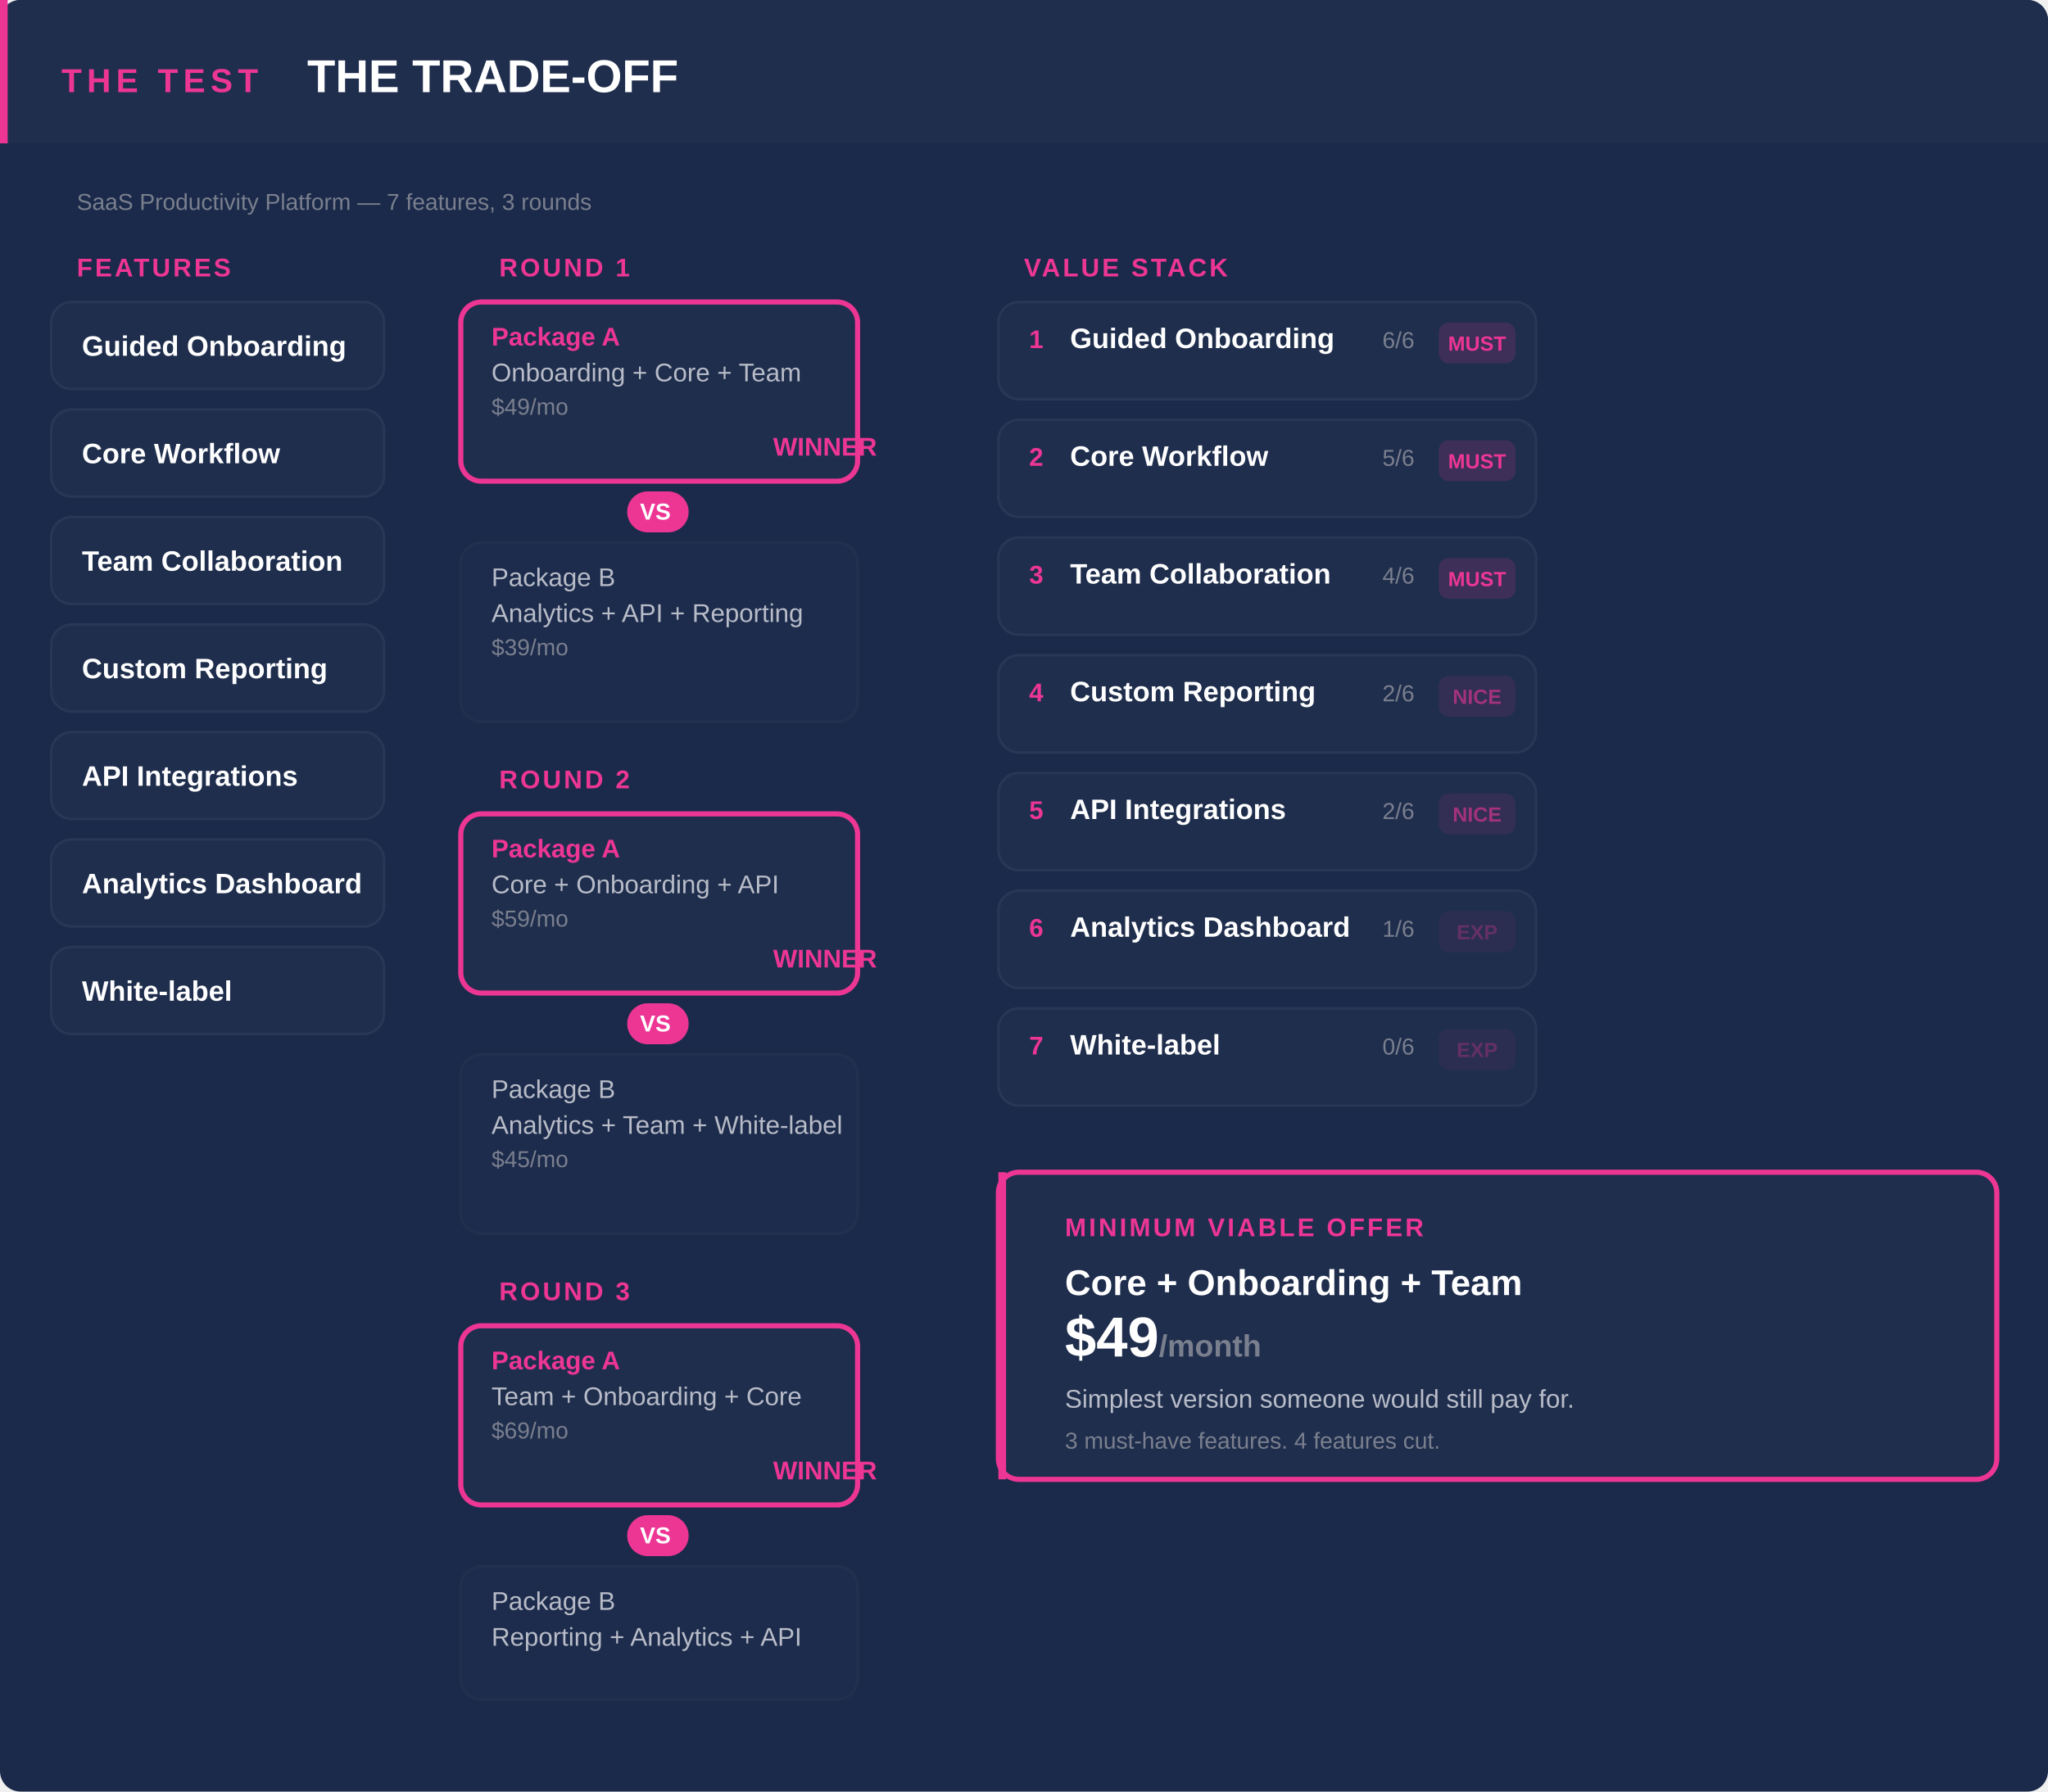
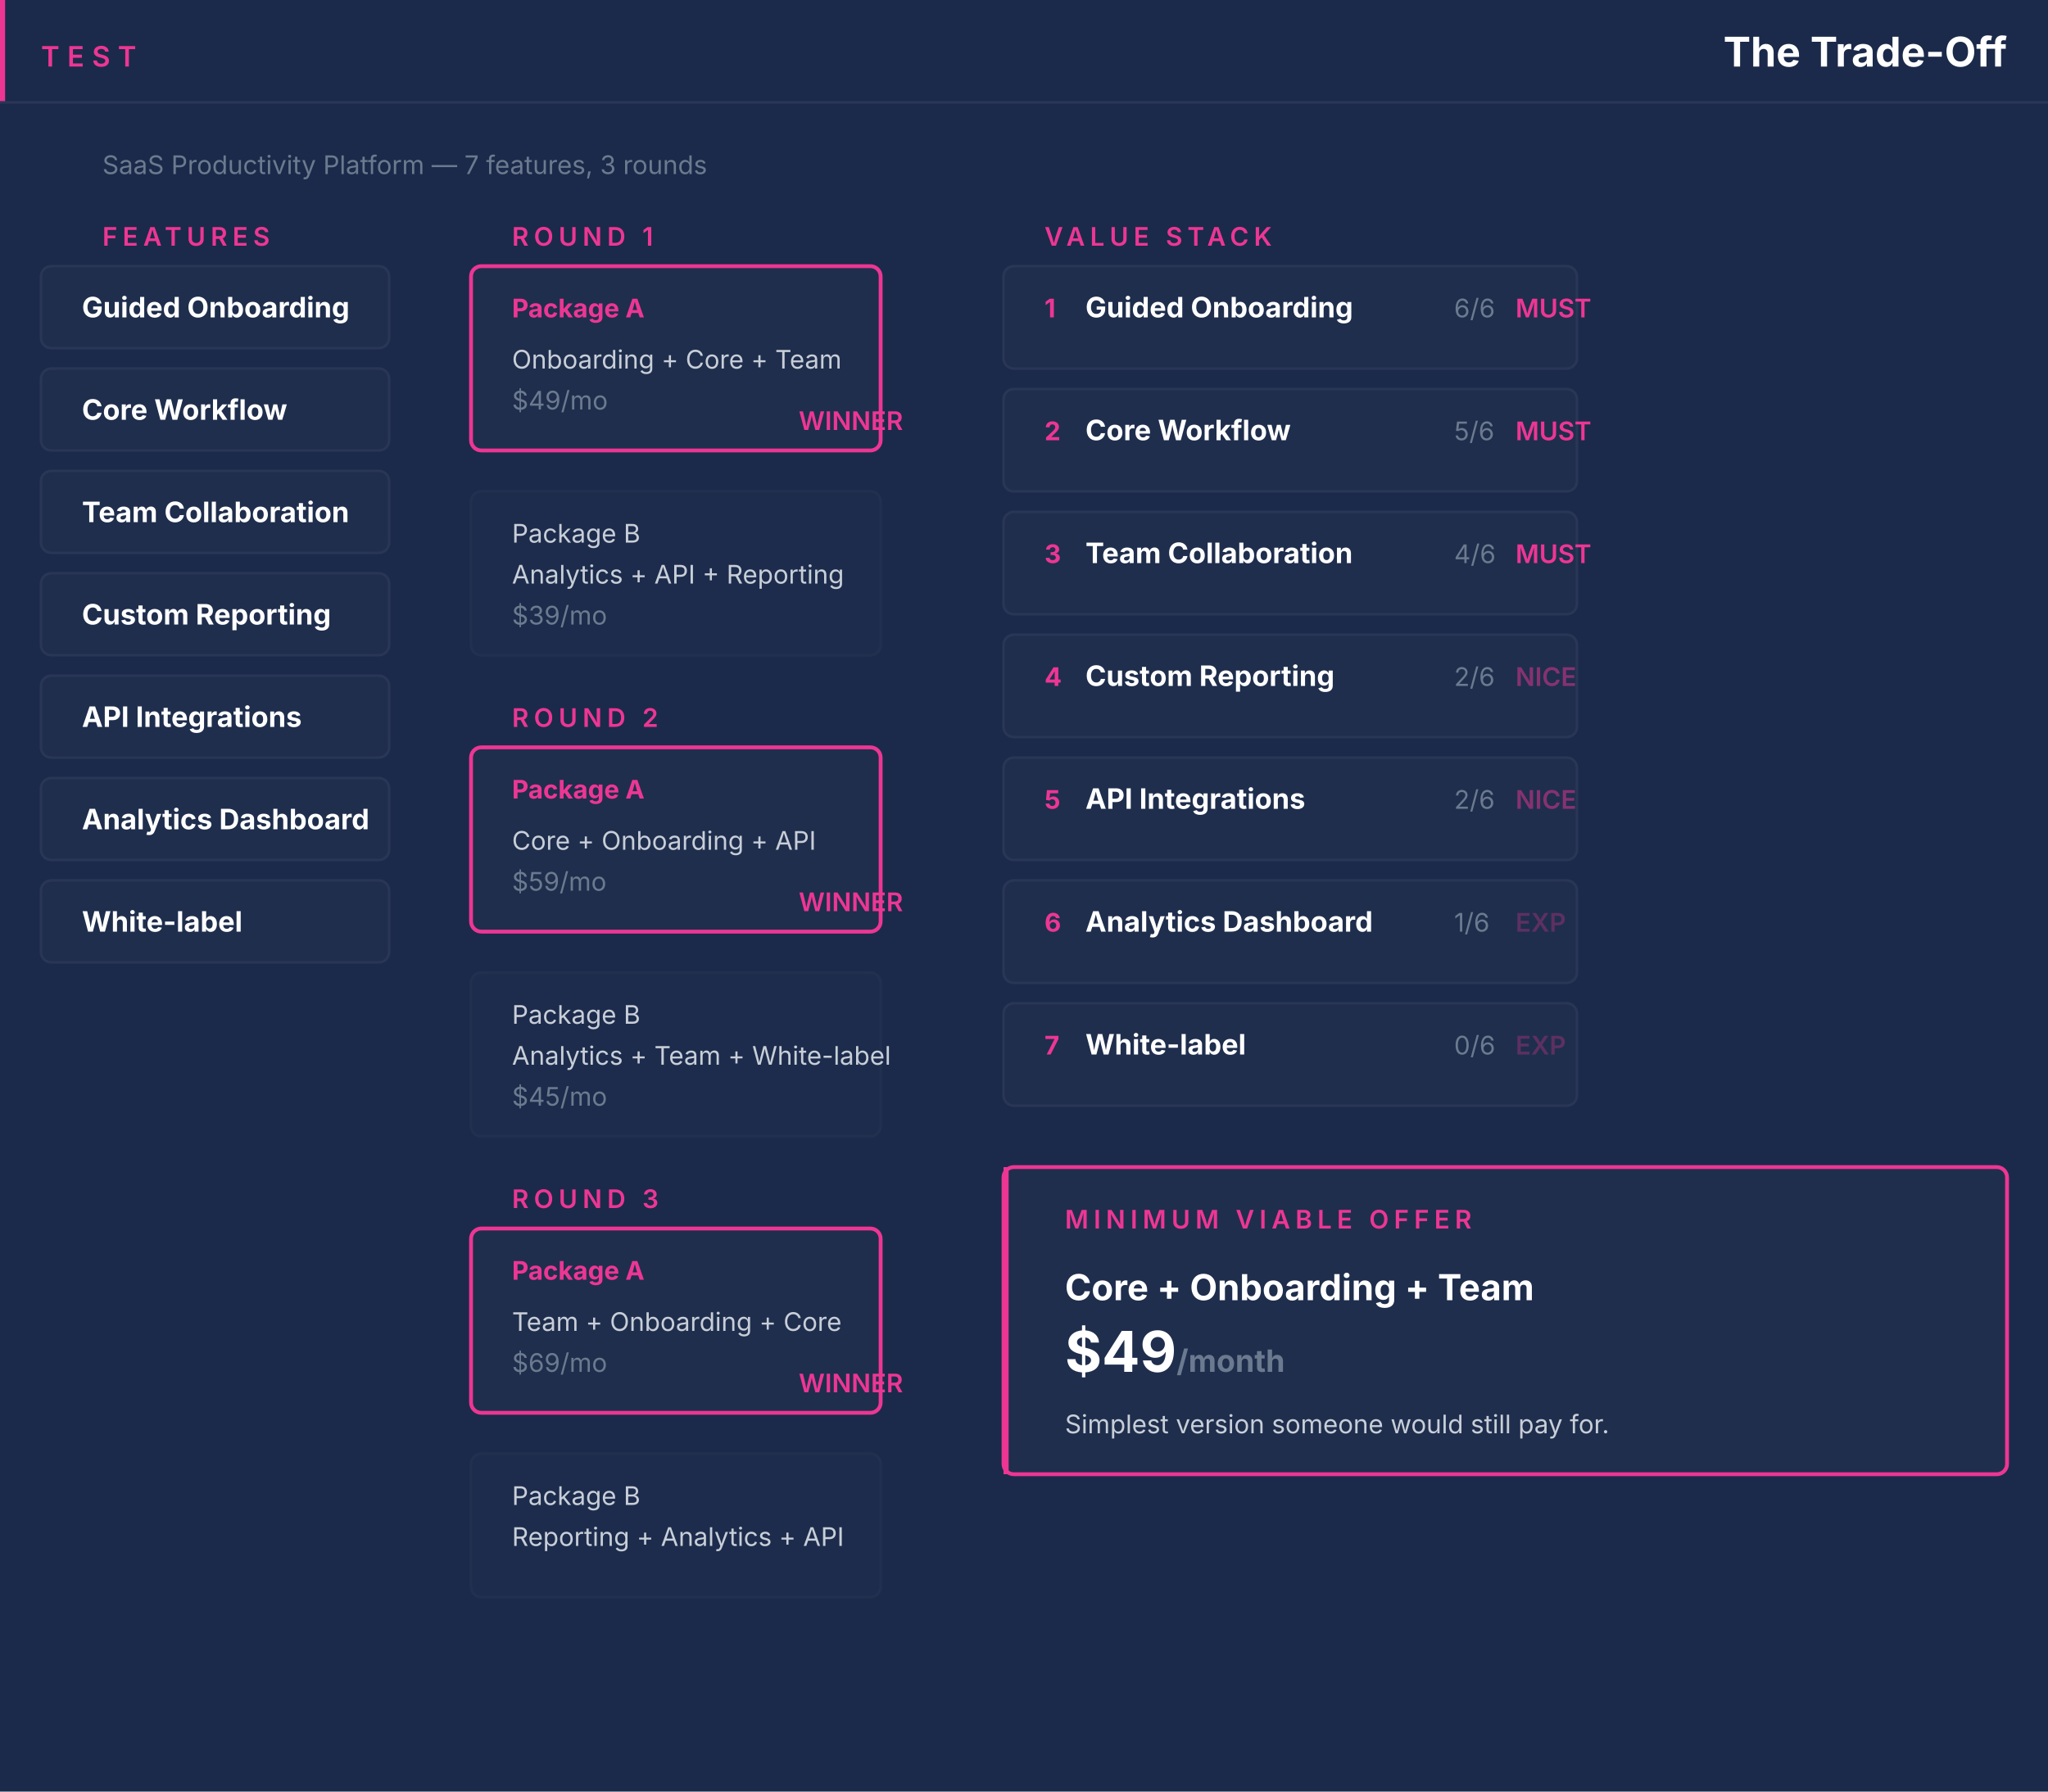
<svg xmlns="http://www.w3.org/2000/svg" width="800" height="700" viewBox="0 0 800 700">
  <defs>
-     <style>text { font-family: Arial, sans-serif; }</style>
+     <style>text { font-family: 'Inter', 'Helvetica Neue', Arial, sans-serif; }</style>
  </defs>
-   <rect width="800" height="700" fill="#1B2A4A" rx="8" />
-   <rect x="0" y="0" width="800" height="56" fill="#1F2E4D" rx="8" />
-   <rect x="0" y="48" width="800" height="8" fill="#1F2E4D" />
-   <rect x="0" y="0" width="3" height="56" fill="#ED3694" />
-   <text x="24" y="36" fill="#ED3694" font-size="13" font-weight="bold" letter-spacing="2">THE TEST</text>
-   <text x="120" y="36" fill="#FFFFFF" font-size="18" font-weight="bold">THE TRADE-OFF</text>
-   <text x="30" y="82" fill="#7A7F8E" font-size="9">SaaS Productivity Platform — 7 features, 3 rounds</text>
-   <text x="30" y="108" fill="#ED3694" font-size="10" font-weight="bold" letter-spacing="1">FEATURES</text>
-   <rect x="20" y="118" width="130" height="34" rx="8" fill="#1F2E4D" stroke="#2A3656" stroke-width="1" />
-   <text x="32" y="139" fill="#FFFFFF" font-size="11" font-weight="bold">Guided Onboarding</text>
-   <rect x="20" y="160" width="130" height="34" rx="8" fill="#1F2E4D" stroke="#2A3656" stroke-width="1" />
-   <text x="32" y="181" fill="#FFFFFF" font-size="11" font-weight="bold">Core Workflow</text>
-   <rect x="20" y="202" width="130" height="34" rx="8" fill="#1F2E4D" stroke="#2A3656" stroke-width="1" />
-   <text x="32" y="223" fill="#FFFFFF" font-size="11" font-weight="bold">Team Collaboration</text>
-   <rect x="20" y="244" width="130" height="34" rx="8" fill="#1F2E4D" stroke="#2A3656" stroke-width="1" />
-   <text x="32" y="265" fill="#FFFFFF" font-size="11" font-weight="bold">Custom Reporting</text>
-   <rect x="20" y="286" width="130" height="34" rx="8" fill="#1F2E4D" stroke="#2A3656" stroke-width="1" />
-   <text x="32" y="307" fill="#FFFFFF" font-size="11" font-weight="bold">API Integrations</text>
-   <rect x="20" y="328" width="130" height="34" rx="8" fill="#1F2E4D" stroke="#2A3656" stroke-width="1" />
-   <text x="32" y="349" fill="#FFFFFF" font-size="11" font-weight="bold">Analytics Dashboard</text>
-   <rect x="20" y="370" width="130" height="34" rx="8" fill="#1F2E4D" stroke="#2A3656" stroke-width="1" />
-   <text x="32" y="391" fill="#FFFFFF" font-size="11" font-weight="bold">White-label</text>
-   <text x="195" y="108" fill="#ED3694" font-size="10" font-weight="bold" letter-spacing="1">ROUND 1</text>
-   <rect x="180" y="118" width="155" height="70" rx="8" fill="#1F2E4D" stroke="#ED3694" stroke-width="2" />
-   <text x="192" y="135" fill="#ED3694" font-size="10" font-weight="bold">Package A</text>
-   <text x="192" y="149" fill="#B8BCC8" font-size="10">Onboarding + Core + Team</text>
-   <text x="192" y="162" fill="#7A7F8E" font-size="9">$49/mo</text>
-   <text x="302" y="178" fill="#ED3694" font-size="10" font-weight="bold">WINNER</text>
-   <rect x="245" y="192" width="24" height="16" rx="8" fill="#ED3694" />
-   <text x="250" y="203" fill="#FFFFFF" font-size="9" font-weight="bold">VS</text>
-   <rect x="180" y="212" width="155" height="70" rx="8" fill="#1F2E4D" stroke="#2A3656" stroke-width="1" opacity="0.5" />
-   <text x="192" y="229" fill="#B8BCC8" font-size="10">Package B</text>
-   <text x="192" y="243" fill="#B8BCC8" font-size="10">Analytics + API + Reporting</text>
-   <text x="192" y="256" fill="#7A7F8E" font-size="9">$39/mo</text>
-   <text x="195" y="308" fill="#ED3694" font-size="10" font-weight="bold" letter-spacing="1">ROUND 2</text>
-   <rect x="180" y="318" width="155" height="70" rx="8" fill="#1F2E4D" stroke="#ED3694" stroke-width="2" />
-   <text x="192" y="335" fill="#ED3694" font-size="10" font-weight="bold">Package A</text>
-   <text x="192" y="349" fill="#B8BCC8" font-size="10">Core + Onboarding + API</text>
-   <text x="192" y="362" fill="#7A7F8E" font-size="9">$59/mo</text>
-   <text x="302" y="378" fill="#ED3694" font-size="10" font-weight="bold">WINNER</text>
-   <rect x="245" y="392" width="24" height="16" rx="8" fill="#ED3694" />
-   <text x="250" y="403" fill="#FFFFFF" font-size="9" font-weight="bold">VS</text>
-   <rect x="180" y="412" width="155" height="70" rx="8" fill="#1F2E4D" stroke="#2A3656" stroke-width="1" opacity="0.5" />
-   <text x="192" y="429" fill="#B8BCC8" font-size="10">Package B</text>
-   <text x="192" y="443" fill="#B8BCC8" font-size="10">Analytics + Team + White-label</text>
-   <text x="192" y="456" fill="#7A7F8E" font-size="9">$45/mo</text>
-   <text x="195" y="508" fill="#ED3694" font-size="10" font-weight="bold" letter-spacing="1">ROUND 3</text>
-   <rect x="180" y="518" width="155" height="70" rx="8" fill="#1F2E4D" stroke="#ED3694" stroke-width="2" />
-   <text x="192" y="535" fill="#ED3694" font-size="10" font-weight="bold">Package A</text>
-   <text x="192" y="549" fill="#B8BCC8" font-size="10">Team + Onboarding + Core</text>
-   <text x="192" y="562" fill="#7A7F8E" font-size="9">$69/mo</text>
-   <text x="302" y="578" fill="#ED3694" font-size="10" font-weight="bold">WINNER</text>
-   <rect x="245" y="592" width="24" height="16" rx="8" fill="#ED3694" />
-   <text x="250" y="603" fill="#FFFFFF" font-size="9" font-weight="bold">VS</text>
-   <rect x="180" y="612" width="155" height="52" rx="8" fill="#1F2E4D" stroke="#2A3656" stroke-width="1" opacity="0.5" />
-   <text x="192" y="629" fill="#B8BCC8" font-size="10">Package B</text>
-   <text x="192" y="643" fill="#B8BCC8" font-size="10">Reporting + Analytics + API</text>
-   <text x="400" y="108" fill="#ED3694" font-size="10" font-weight="bold" letter-spacing="1">VALUE STACK</text>
-   <rect x="390" y="118" width="210" height="38" rx="8" fill="#1F2E4D" stroke="#2A3656" stroke-width="1" />
-   <text x="402" y="136" fill="#ED3694" font-size="10" font-weight="bold">1</text>
-   <text x="418" y="136" fill="#FFFFFF" font-size="11" font-weight="bold">Guided Onboarding</text>
-   <text x="540" y="136" fill="#7A7F8E" font-size="9">6/6</text>
-   <rect x="562" y="126" width="30" height="16" rx="4" fill="rgba(237,54,148,0.15)" />
-   <text x="577" y="137" fill="#ED3694" font-size="8" font-weight="bold" text-anchor="middle">MUST</text>
-   <rect x="390" y="164" width="210" height="38" rx="8" fill="#1F2E4D" stroke="#2A3656" stroke-width="1" />
-   <text x="402" y="182" fill="#ED3694" font-size="10" font-weight="bold">2</text>
-   <text x="418" y="182" fill="#FFFFFF" font-size="11" font-weight="bold">Core Workflow</text>
-   <text x="540" y="182" fill="#7A7F8E" font-size="9">5/6</text>
-   <rect x="562" y="172" width="30" height="16" rx="4" fill="rgba(237,54,148,0.15)" />
-   <text x="577" y="183" fill="#ED3694" font-size="8" font-weight="bold" text-anchor="middle">MUST</text>
-   <rect x="390" y="210" width="210" height="38" rx="8" fill="#1F2E4D" stroke="#2A3656" stroke-width="1" />
-   <text x="402" y="228" fill="#ED3694" font-size="10" font-weight="bold">3</text>
-   <text x="418" y="228" fill="#FFFFFF" font-size="11" font-weight="bold">Team Collaboration</text>
-   <text x="540" y="228" fill="#7A7F8E" font-size="9">4/6</text>
-   <rect x="562" y="218" width="30" height="16" rx="4" fill="rgba(237,54,148,0.15)" />
-   <text x="577" y="229" fill="#ED3694" font-size="8" font-weight="bold" text-anchor="middle">MUST</text>
-   <rect x="390" y="256" width="210" height="38" rx="8" fill="#1F2E4D" stroke="#2A3656" stroke-width="1" />
-   <text x="402" y="274" fill="#ED3694" font-size="10" font-weight="bold">4</text>
-   <text x="418" y="274" fill="#FFFFFF" font-size="11" font-weight="bold">Custom Reporting</text>
-   <text x="540" y="274" fill="#7A7F8E" font-size="9">2/6</text>
-   <rect x="562" y="264" width="30" height="16" rx="4" fill="rgba(237,54,148,0.1)" />
-   <text x="577" y="275" fill="#ED3694" font-size="8" font-weight="bold" text-anchor="middle" opacity="0.6">NICE</text>
-   <rect x="390" y="302" width="210" height="38" rx="8" fill="#1F2E4D" stroke="#2A3656" stroke-width="1" />
-   <text x="402" y="320" fill="#ED3694" font-size="10" font-weight="bold">5</text>
-   <text x="418" y="320" fill="#FFFFFF" font-size="11" font-weight="bold">API Integrations</text>
-   <text x="540" y="320" fill="#7A7F8E" font-size="9">2/6</text>
-   <rect x="562" y="310" width="30" height="16" rx="4" fill="rgba(237,54,148,0.1)" />
-   <text x="577" y="321" fill="#ED3694" font-size="8" font-weight="bold" text-anchor="middle" opacity="0.6">NICE</text>
-   <rect x="390" y="348" width="210" height="38" rx="8" fill="#1F2E4D" stroke="#2A3656" stroke-width="1" />
-   <text x="402" y="366" fill="#ED3694" font-size="10" font-weight="bold">6</text>
-   <text x="418" y="366" fill="#FFFFFF" font-size="11" font-weight="bold">Analytics Dashboard</text>
-   <text x="540" y="366" fill="#7A7F8E" font-size="9">1/6</text>
-   <rect x="562" y="356" width="30" height="16" rx="4" fill="rgba(237,54,148,0.06)" />
-   <text x="577" y="367" fill="#ED3694" font-size="8" font-weight="bold" text-anchor="middle" opacity="0.3">EXP</text>
-   <rect x="390" y="394" width="210" height="38" rx="8" fill="#1F2E4D" stroke="#2A3656" stroke-width="1" />
-   <text x="402" y="412" fill="#ED3694" font-size="10" font-weight="bold">7</text>
-   <text x="418" y="412" fill="#FFFFFF" font-size="11" font-weight="bold">White-label</text>
-   <text x="540" y="412" fill="#7A7F8E" font-size="9">0/6</text>
-   <rect x="562" y="402" width="30" height="16" rx="4" fill="rgba(237,54,148,0.06)" />
-   <text x="577" y="413" fill="#ED3694" font-size="8" font-weight="bold" text-anchor="middle" opacity="0.3">EXP</text>
-   <rect x="390" y="458" width="390" height="120" rx="8" fill="#1F2E4D" stroke="#ED3694" stroke-width="2" />
-   <rect x="390" y="458" width="3" height="120" fill="#ED3694" />
-   <text x="416" y="483" fill="#ED3694" font-size="10" font-weight="bold" letter-spacing="1">MINIMUM VIABLE OFFER</text>
-   <text x="416" y="506" fill="#FFFFFF" font-size="14" font-weight="bold">Core + Onboarding + Team</text>
-   <text x="416" y="530" fill="#FFFFFF" font-size="22" font-weight="bold">$49<tspan font-size="12" fill="#7A7F8E">/month</tspan>
+   <rect width="800" height="700" fill="#1B2A4A" />
+   <rect x="0" y="0" width="2" height="40" fill="#ED3694" />
+   <text x="16" y="26" fill="#ED3694" font-size="11" font-weight="600" letter-spacing="3">TEST</text>
+   <text x="784" y="26" fill="#FFFFFF" font-size="16" font-weight="700" text-anchor="end">The Trade-Off</text>
+   <line x1="0" y1="40" x2="800" y2="40" stroke="#2A3656" stroke-width="1" />
+   <text x="40" y="68" fill="#6B7A8E" font-size="10">SaaS Productivity Platform — 7 features, 3 rounds</text>
+   <text x="40" y="96" fill="#ED3694" font-size="10" font-weight="600" letter-spacing="2">FEATURES</text>
+   <rect x="16" y="104" width="136" height="32" rx="4" fill="#1F2E4D" stroke="#2A3656" stroke-width="1" />
+   <text x="32" y="124" fill="#FFFFFF" font-size="11" font-weight="700">Guided Onboarding</text>
+   <rect x="16" y="144" width="136" height="32" rx="4" fill="#1F2E4D" stroke="#2A3656" stroke-width="1" />
+   <text x="32" y="164" fill="#FFFFFF" font-size="11" font-weight="700">Core Workflow</text>
+   <rect x="16" y="184" width="136" height="32" rx="4" fill="#1F2E4D" stroke="#2A3656" stroke-width="1" />
+   <text x="32" y="204" fill="#FFFFFF" font-size="11" font-weight="700">Team Collaboration</text>
+   <rect x="16" y="224" width="136" height="32" rx="4" fill="#1F2E4D" stroke="#2A3656" stroke-width="1" />
+   <text x="32" y="244" fill="#FFFFFF" font-size="11" font-weight="700">Custom Reporting</text>
+   <rect x="16" y="264" width="136" height="32" rx="4" fill="#1F2E4D" stroke="#2A3656" stroke-width="1" />
+   <text x="32" y="284" fill="#FFFFFF" font-size="11" font-weight="700">API Integrations</text>
+   <rect x="16" y="304" width="136" height="32" rx="4" fill="#1F2E4D" stroke="#2A3656" stroke-width="1" />
+   <text x="32" y="324" fill="#FFFFFF" font-size="11" font-weight="700">Analytics Dashboard</text>
+   <rect x="16" y="344" width="136" height="32" rx="4" fill="#1F2E4D" stroke="#2A3656" stroke-width="1" />
+   <text x="32" y="364" fill="#FFFFFF" font-size="11" font-weight="700">White-label</text>
+   <text x="200" y="96" fill="#ED3694" font-size="10" font-weight="600" letter-spacing="2">ROUND 1</text>
+   <rect x="184" y="104" width="160" height="72" rx="4" fill="#1F2E4D" stroke="#ED3694" stroke-width="1.5" />
+   <text x="200" y="124" fill="#ED3694" font-size="10" font-weight="700">Package A</text>
+   <text x="200" y="144" fill="#C8CED8" font-size="10">Onboarding + Core + Team</text>
+   <text x="200" y="160" fill="#6B7A8E" font-size="10">$49/mo</text>
+   <text x="312" y="168" fill="#ED3694" font-size="10" font-weight="600">WINNER</text>
+   <rect x="184" y="192" width="160" height="64" rx="4" fill="#1F2E4D" stroke="#2A3656" stroke-width="1" opacity="0.5" />
+   <text x="200" y="212" fill="#C8CED8" font-size="10">Package B</text>
+   <text x="200" y="228" fill="#C8CED8" font-size="10">Analytics + API + Reporting</text>
+   <text x="200" y="244" fill="#6B7A8E" font-size="10">$39/mo</text>
+   <text x="200" y="284" fill="#ED3694" font-size="10" font-weight="600" letter-spacing="2">ROUND 2</text>
+   <rect x="184" y="292" width="160" height="72" rx="4" fill="#1F2E4D" stroke="#ED3694" stroke-width="1.5" />
+   <text x="200" y="312" fill="#ED3694" font-size="10" font-weight="700">Package A</text>
+   <text x="200" y="332" fill="#C8CED8" font-size="10">Core + Onboarding + API</text>
+   <text x="200" y="348" fill="#6B7A8E" font-size="10">$59/mo</text>
+   <text x="312" y="356" fill="#ED3694" font-size="10" font-weight="600">WINNER</text>
+   <rect x="184" y="380" width="160" height="64" rx="4" fill="#1F2E4D" stroke="#2A3656" stroke-width="1" opacity="0.5" />
+   <text x="200" y="400" fill="#C8CED8" font-size="10">Package B</text>
+   <text x="200" y="416" fill="#C8CED8" font-size="10">Analytics + Team + White-label</text>
+   <text x="200" y="432" fill="#6B7A8E" font-size="10">$45/mo</text>
+   <text x="200" y="472" fill="#ED3694" font-size="10" font-weight="600" letter-spacing="2">ROUND 3</text>
+   <rect x="184" y="480" width="160" height="72" rx="4" fill="#1F2E4D" stroke="#ED3694" stroke-width="1.5" />
+   <text x="200" y="500" fill="#ED3694" font-size="10" font-weight="700">Package A</text>
+   <text x="200" y="520" fill="#C8CED8" font-size="10">Team + Onboarding + Core</text>
+   <text x="200" y="536" fill="#6B7A8E" font-size="10">$69/mo</text>
+   <text x="312" y="544" fill="#ED3694" font-size="10" font-weight="600">WINNER</text>
+   <rect x="184" y="568" width="160" height="56" rx="4" fill="#1F2E4D" stroke="#2A3656" stroke-width="1" opacity="0.5" />
+   <text x="200" y="588" fill="#C8CED8" font-size="10">Package B</text>
+   <text x="200" y="604" fill="#C8CED8" font-size="10">Reporting + Analytics + API</text>
+   <text x="408" y="96" fill="#ED3694" font-size="10" font-weight="600" letter-spacing="2">VALUE STACK</text>
+   <rect x="392" y="104" width="224" height="40" rx="4" fill="#1F2E4D" stroke="#2A3656" stroke-width="1" />
+   <text x="408" y="124" fill="#ED3694" font-size="10" font-weight="700">1</text>
+   <text x="424" y="124" fill="#FFFFFF" font-size="11" font-weight="700">Guided Onboarding</text>
+   <text x="568" y="124" fill="#6B7A8E" font-size="10">6/6</text>
+   <text x="592" y="124" fill="#ED3694" font-size="10" font-weight="600">MUST</text>
+   <rect x="392" y="152" width="224" height="40" rx="4" fill="#1F2E4D" stroke="#2A3656" stroke-width="1" />
+   <text x="408" y="172" fill="#ED3694" font-size="10" font-weight="700">2</text>
+   <text x="424" y="172" fill="#FFFFFF" font-size="11" font-weight="700">Core Workflow</text>
+   <text x="568" y="172" fill="#6B7A8E" font-size="10">5/6</text>
+   <text x="592" y="172" fill="#ED3694" font-size="10" font-weight="600">MUST</text>
+   <rect x="392" y="200" width="224" height="40" rx="4" fill="#1F2E4D" stroke="#2A3656" stroke-width="1" />
+   <text x="408" y="220" fill="#ED3694" font-size="10" font-weight="700">3</text>
+   <text x="424" y="220" fill="#FFFFFF" font-size="11" font-weight="700">Team Collaboration</text>
+   <text x="568" y="220" fill="#6B7A8E" font-size="10">4/6</text>
+   <text x="592" y="220" fill="#ED3694" font-size="10" font-weight="600">MUST</text>
+   <rect x="392" y="248" width="224" height="40" rx="4" fill="#1F2E4D" stroke="#2A3656" stroke-width="1" />
+   <text x="408" y="268" fill="#ED3694" font-size="10" font-weight="700">4</text>
+   <text x="424" y="268" fill="#FFFFFF" font-size="11" font-weight="700">Custom Reporting</text>
+   <text x="568" y="268" fill="#6B7A8E" font-size="10">2/6</text>
+   <text x="592" y="268" fill="#ED3694" font-size="10" font-weight="600" opacity="0.5">NICE</text>
+   <rect x="392" y="296" width="224" height="40" rx="4" fill="#1F2E4D" stroke="#2A3656" stroke-width="1" />
+   <text x="408" y="316" fill="#ED3694" font-size="10" font-weight="700">5</text>
+   <text x="424" y="316" fill="#FFFFFF" font-size="11" font-weight="700">API Integrations</text>
+   <text x="568" y="316" fill="#6B7A8E" font-size="10">2/6</text>
+   <text x="592" y="316" fill="#ED3694" font-size="10" font-weight="600" opacity="0.5">NICE</text>
+   <rect x="392" y="344" width="224" height="40" rx="4" fill="#1F2E4D" stroke="#2A3656" stroke-width="1" />
+   <text x="408" y="364" fill="#ED3694" font-size="10" font-weight="700">6</text>
+   <text x="424" y="364" fill="#FFFFFF" font-size="11" font-weight="700">Analytics Dashboard</text>
+   <text x="568" y="364" fill="#6B7A8E" font-size="10">1/6</text>
+   <text x="592" y="364" fill="#ED3694" font-size="10" font-weight="600" opacity="0.3">EXP</text>
+   <rect x="392" y="392" width="224" height="40" rx="4" fill="#1F2E4D" stroke="#2A3656" stroke-width="1" />
+   <text x="408" y="412" fill="#ED3694" font-size="10" font-weight="700">7</text>
+   <text x="424" y="412" fill="#FFFFFF" font-size="11" font-weight="700">White-label</text>
+   <text x="568" y="412" fill="#6B7A8E" font-size="10">0/6</text>
+   <text x="592" y="412" fill="#ED3694" font-size="10" font-weight="600" opacity="0.3">EXP</text>
+   <rect x="392" y="456" width="392" height="120" rx="4" fill="#1F2E4D" stroke="#ED3694" stroke-width="1.5" />
+   <rect x="392" y="456" width="2" height="120" fill="#ED3694" />
+   <text x="416" y="480" fill="#ED3694" font-size="10" font-weight="600" letter-spacing="2">MINIMUM VIABLE OFFER</text>
+   <text x="416" y="508" fill="#FFFFFF" font-size="14" font-weight="700">Core + Onboarding + Team</text>
+   <text x="416" y="536" fill="#FFFFFF" font-size="22" font-weight="700">$49<tspan font-size="12" fill="#6B7A8E">/month</tspan>
  </text>
-   <text x="416" y="550" fill="#B8BCC8" font-size="10">Simplest version someone would still pay for.</text>
-   <text x="416" y="566" fill="#7A7F8E" font-size="9">3 must-have features. 4 features cut.</text>
+   <text x="416" y="560" fill="#C8CED8" font-size="10">Simplest version someone would still pay for.</text>
</svg>
